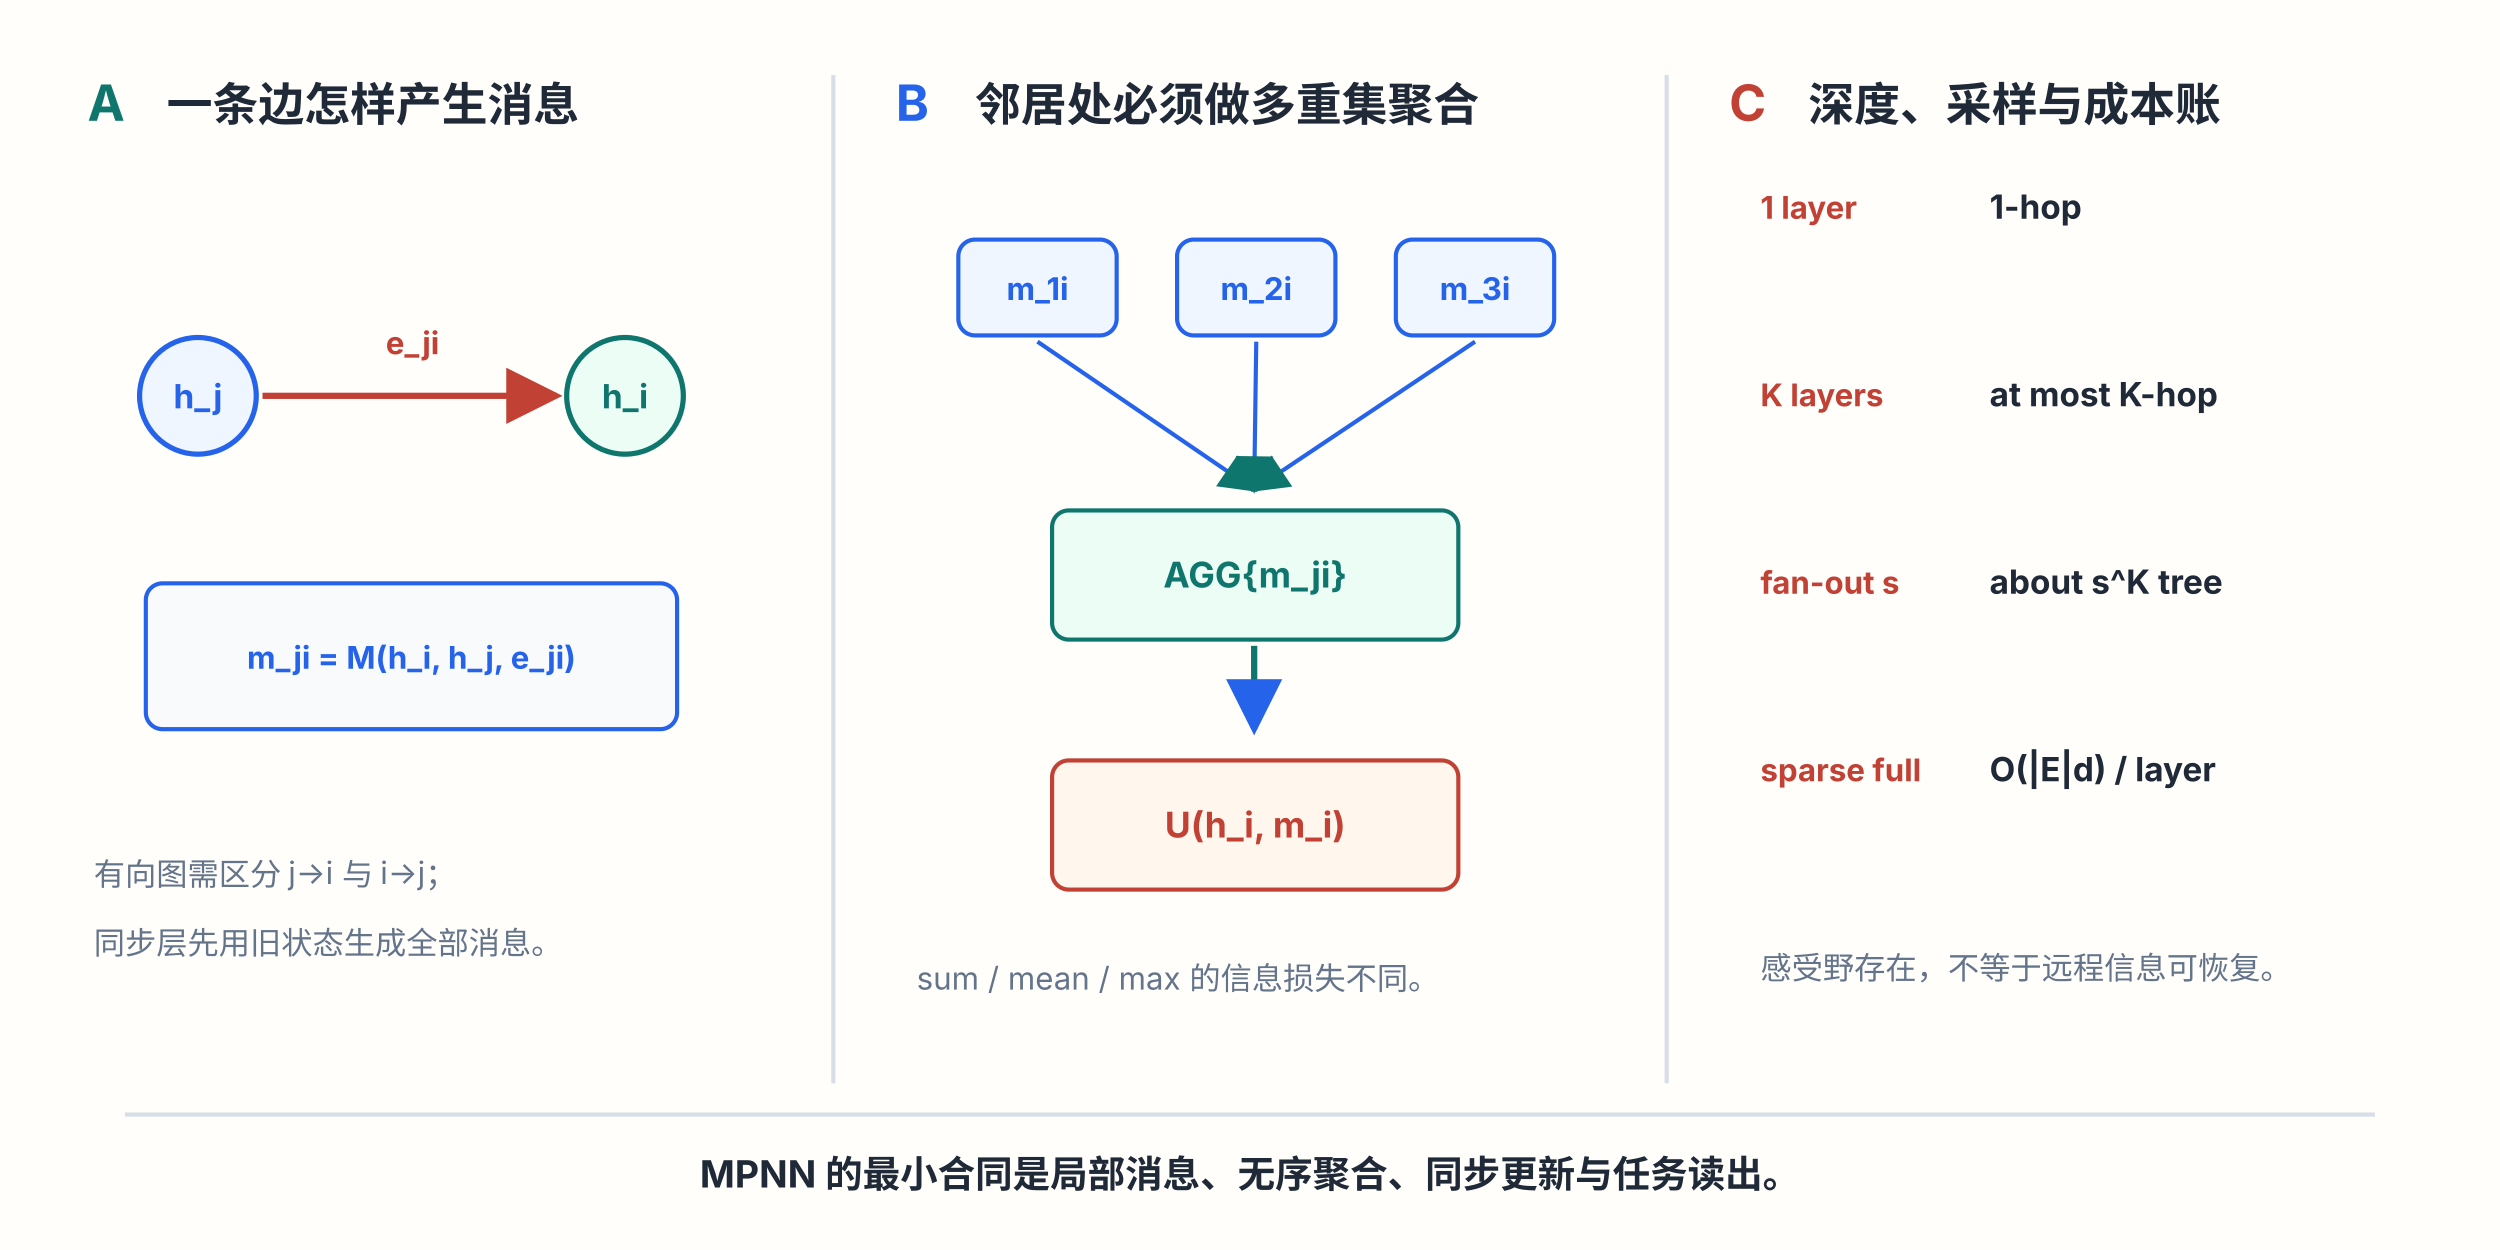
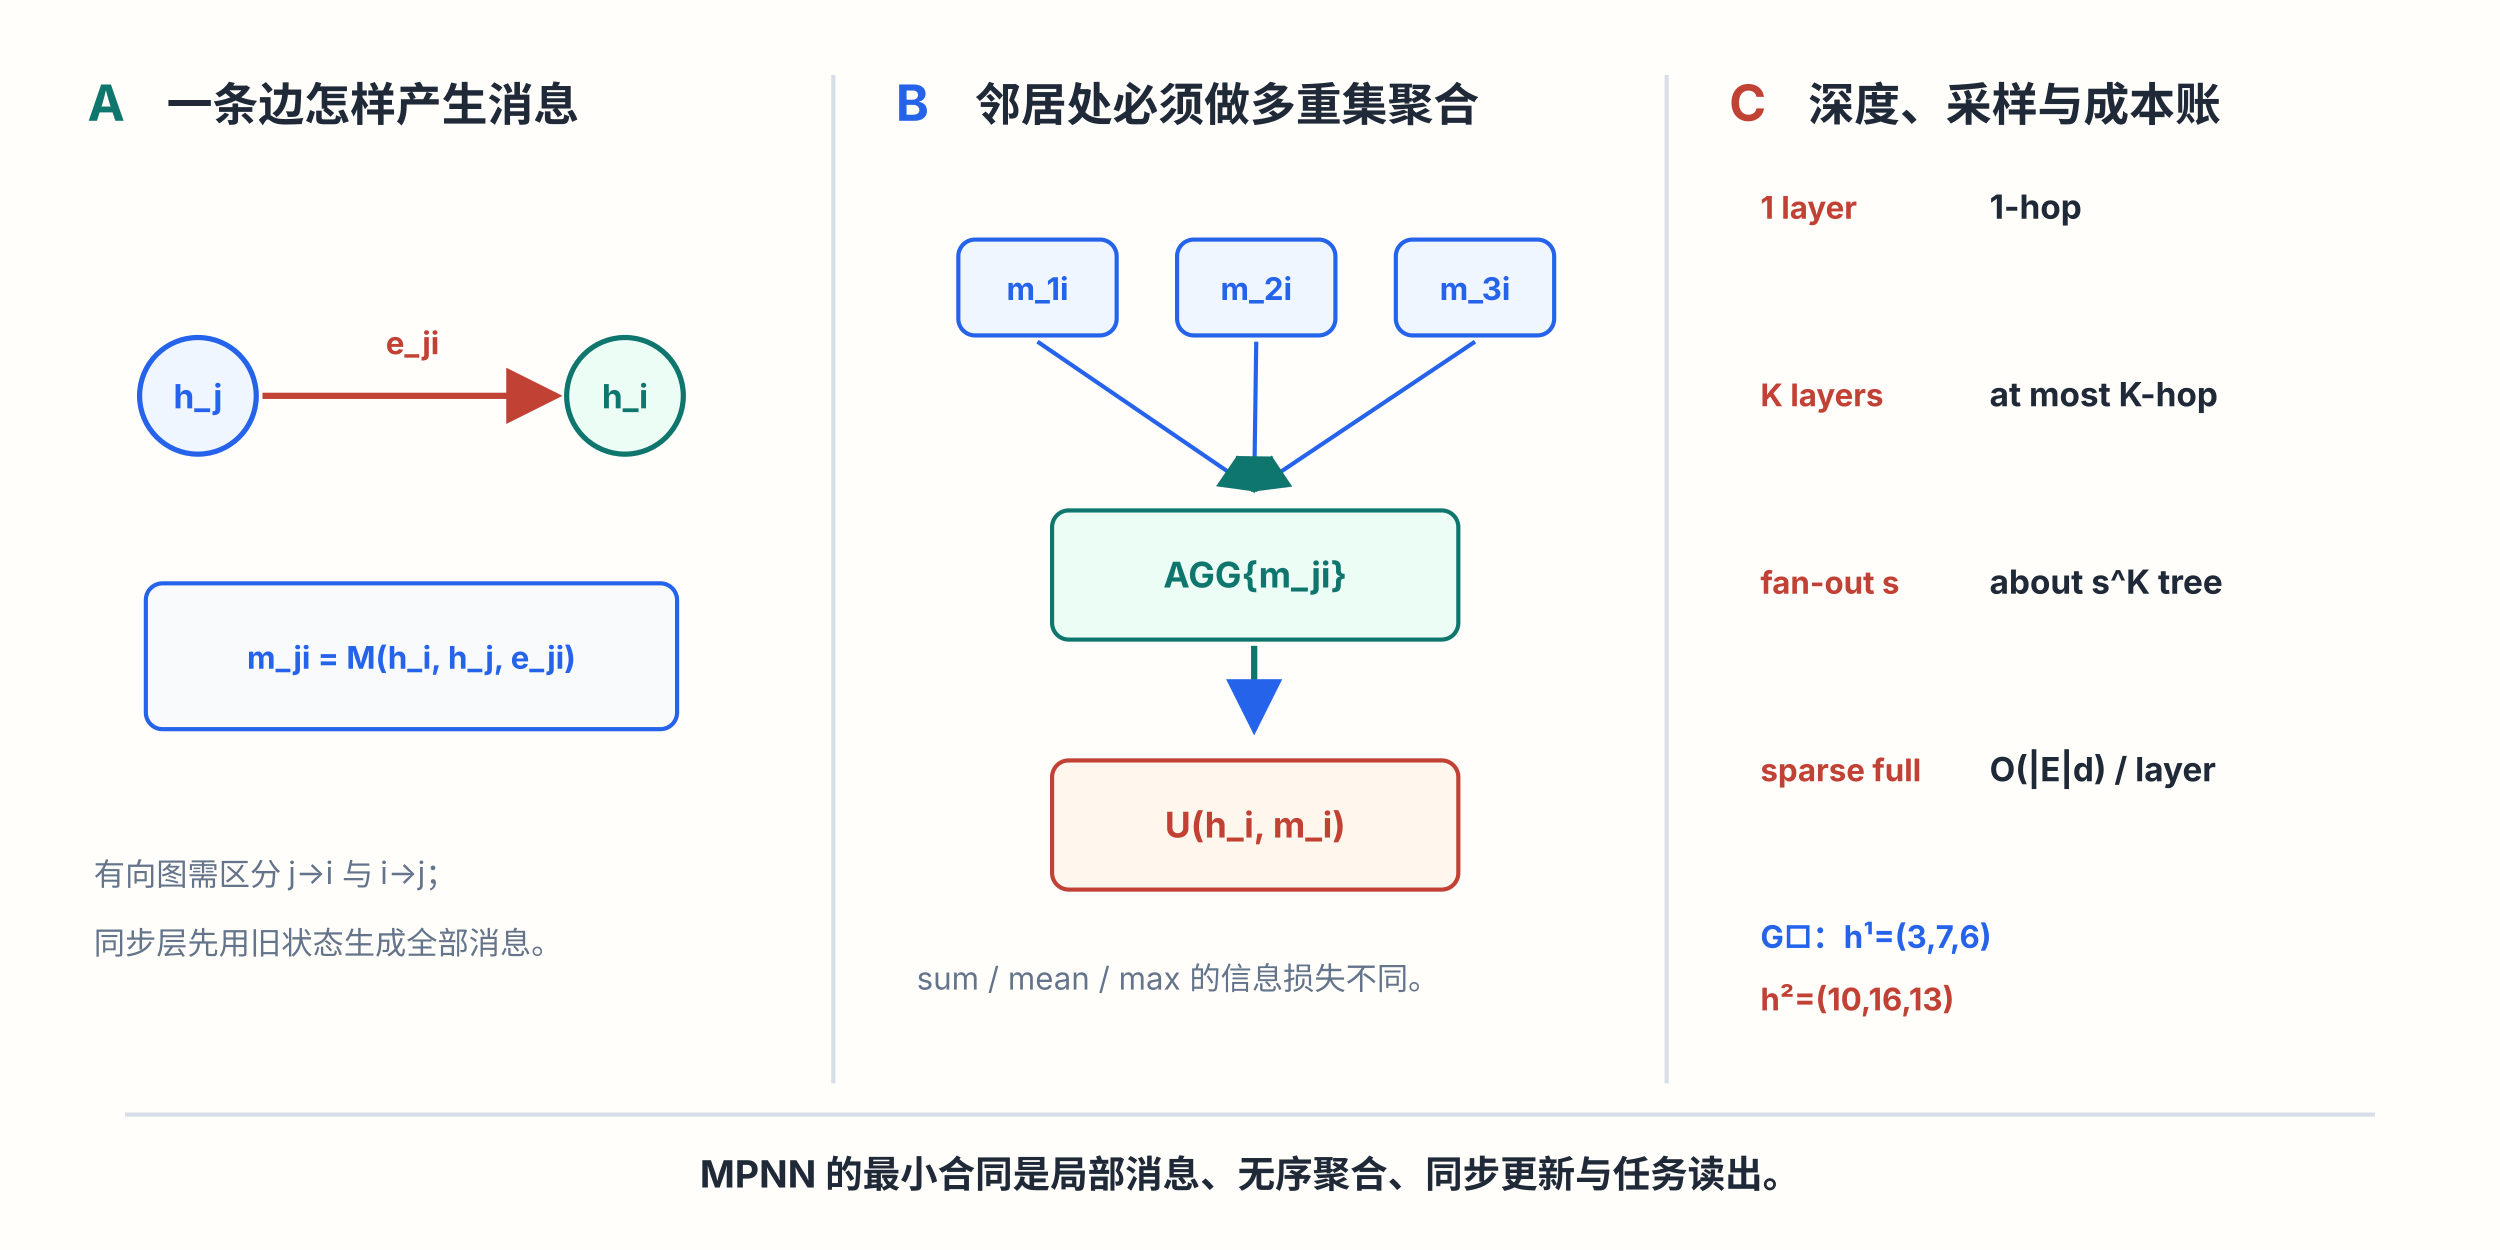
<svg xmlns="http://www.w3.org/2000/svg" width="1200" height="600" viewBox="0 0 1200 600" role="img" aria-labelledby="title desc">
  <defs>
    <marker id="a0" markerWidth="9" markerHeight="9" refX="8" refY="4.5" orient="auto">
      <path d="M0 0L9 4.5L0 9Z" fill="#0F766E" />
    </marker>
    <marker id="a1" markerWidth="9" markerHeight="9" refX="8" refY="4.5" orient="auto">
      <path d="M0 0L9 4.5L0 9Z" fill="#2563EB" />
    </marker>
    <marker id="a2" markerWidth="9" markerHeight="9" refX="8" refY="4.5" orient="auto">
      <path d="M0 0L9 4.5L0 9Z" fill="#C24135" />
    </marker>
    <marker id="a3" markerWidth="9" markerHeight="9" refX="8" refY="4.5" orient="auto">
      <path d="M0 0L9 4.5L0 9Z" fill="#1F2937" />
    </marker>
    <style>text{font-family:Inter,"PingFang SC","Noto Sans CJK SC",sans-serif}.math{font-family:STIX Two Text,"Times New Roman",serif}</style>
  </defs>
  <rect width="1200" height="600" fill="#FFFEFB" />
  <line x1="400" y1="36" x2="400" y2="520" stroke="#D7DEE8" stroke-width="2" />
  <line x1="800" y1="36" x2="800" y2="520" stroke="#D7DEE8" stroke-width="2" />
  <text x="42" y="58" font-size="24" font-weight="700" text-anchor="start" fill="#0F766E">A</text>
  <text x="80" y="58" font-size="22" font-weight="700" text-anchor="start" fill="#1F2937">一条边怎样产生消息</text>
  <circle cx="95" cy="190" r="28" fill="#EFF6FF" stroke="#2563EB" stroke-width="2.5" />
  <text x="95" y="196" font-size="16" font-weight="700" text-anchor="middle" fill="#2563EB">h_j</text>
  <circle cx="300" cy="190" r="28" fill="#ECFDF5" stroke="#0F766E" stroke-width="2.5" />
  <text x="300" y="196" font-size="16" font-weight="700" text-anchor="middle" fill="#0F766E">h_i</text>
  <line x1="126" y1="190" x2="267" y2="190" stroke="#C24135" stroke-width="3" marker-end="url(#a2)" />
  <text x="198" y="170" font-size="15" font-weight="650" text-anchor="middle" fill="#C24135">e_ji</text>
  <rect x="70" y="280" width="255" height="70" rx="8" fill="#F8FAFC" stroke="#2563EB" stroke-width="2" />
  <text x="197.5" y="321.0" font-size="15" font-weight="650" text-anchor="middle" fill="#2563EB">m_ji = M(h_i, h_j, e_ji)</text>
  <text x="45" y="425" font-size="15" font-weight="400" text-anchor="start" fill="#64748B">有向图需区分 j-&gt;i 与 i-&gt;j；</text>
  <text x="45" y="458" font-size="15" font-weight="400" text-anchor="start" fill="#64748B">同步层先用旧状态生成全部消息。</text>
  <text x="430" y="58" font-size="24" font-weight="700" text-anchor="start" fill="#2563EB">B</text>
  <text x="468" y="58" font-size="22" font-weight="700" text-anchor="start" fill="#1F2937">邻居处必须做多重集聚合</text>
  <rect x="460" y="115" width="76" height="46" rx="8" fill="#EFF6FF" stroke="#2563EB" stroke-width="2" />
  <text x="498.0" y="144.0" font-size="15" font-weight="650" text-anchor="middle" fill="#2563EB">m_1i</text>
  <line x1="498" y1="164" x2="602" y2="235" stroke="#2563EB" stroke-width="2" marker-end="url(#a0)" />
  <rect x="565" y="115" width="76" height="46" rx="8" fill="#EFF6FF" stroke="#2563EB" stroke-width="2" />
  <text x="603.0" y="144.0" font-size="15" font-weight="650" text-anchor="middle" fill="#2563EB">m_2i</text>
  <line x1="603" y1="164" x2="602" y2="235" stroke="#2563EB" stroke-width="2" marker-end="url(#a0)" />
  <rect x="670" y="115" width="76" height="46" rx="8" fill="#EFF6FF" stroke="#2563EB" stroke-width="2" />
  <text x="708.0" y="144.0" font-size="15" font-weight="650" text-anchor="middle" fill="#2563EB">m_3i</text>
  <line x1="708" y1="164" x2="602" y2="235" stroke="#2563EB" stroke-width="2" marker-end="url(#a0)" />
  <rect x="505" y="245" width="195" height="62" rx="8" fill="#ECFDF5" stroke="#0F766E" stroke-width="2" />
  <text x="602.5" y="282.0" font-size="17" font-weight="650" text-anchor="middle" fill="#0F766E">AGG{m_ji}</text>
  <line x1="602" y1="310" x2="602" y2="350" stroke="#0F766E" stroke-width="3" marker-end="url(#a1)" />
  <rect x="505" y="365" width="195" height="62" rx="8" fill="#FFF7ED" stroke="#C24135" stroke-width="2" />
  <text x="602.5" y="402.0" font-size="17" font-weight="650" text-anchor="middle" fill="#C24135">U(h_i, m_i)</text>
  <text x="440" y="475" font-size="15" font-weight="400" text-anchor="start" fill="#64748B">sum / mean / max 的信息损失不同。</text>
  <text x="830" y="58" font-size="24" font-weight="700" text-anchor="start" fill="#C24135">C</text>
  <text x="868" y="58" font-size="22" font-weight="700" text-anchor="start" fill="#1F2937">深度、采样与成本账</text>
  <text x="845" y="105" font-size="15" font-weight="700" text-anchor="start" fill="#C24135">1 layer</text>
  <text x="955" y="105" font-size="16" font-weight="650" text-anchor="start" fill="#1F2937">1-hop</text>
  <text x="845" y="195" font-size="15" font-weight="700" text-anchor="start" fill="#C24135">K layers</text>
  <text x="955" y="195" font-size="16" font-weight="650" text-anchor="start" fill="#1F2937">at most K-hop</text>
  <text x="845" y="285" font-size="15" font-weight="700" text-anchor="start" fill="#C24135">fan-out s</text>
  <text x="955" y="285" font-size="16" font-weight="650" text-anchor="start" fill="#1F2937">about s^K tree</text>
  <text x="845" y="375" font-size="15" font-weight="700" text-anchor="start" fill="#C24135">sparse full</text>
  <text x="955" y="375" font-size="16" font-weight="650" text-anchor="start" fill="#1F2937">O(|E|d) / layer</text>
-   <text x="845" y="470" font-size="15" font-weight="400" text-anchor="start" fill="#64748B">感受野存在，不等于远程信息可恢复。</text>
+   <text x="845" y="455" font-size="15" font-weight="700" text-anchor="start" fill="#2563EB">G□：h¹=(3,7,6)</text>
+   <text x="845" y="485" font-size="15" font-weight="700" text-anchor="start" fill="#C24135">h²=(10,16,13)</text>
  <line x1="60" y1="535" x2="1140" y2="535" stroke="#D7DEE8" stroke-width="2" />
  <text x="600" y="570" font-size="18" font-weight="650" text-anchor="middle" fill="#1F2937">MPNN 的最小合同是局部消息、无序聚合、同步更新与任务读出。</text>
</svg>
